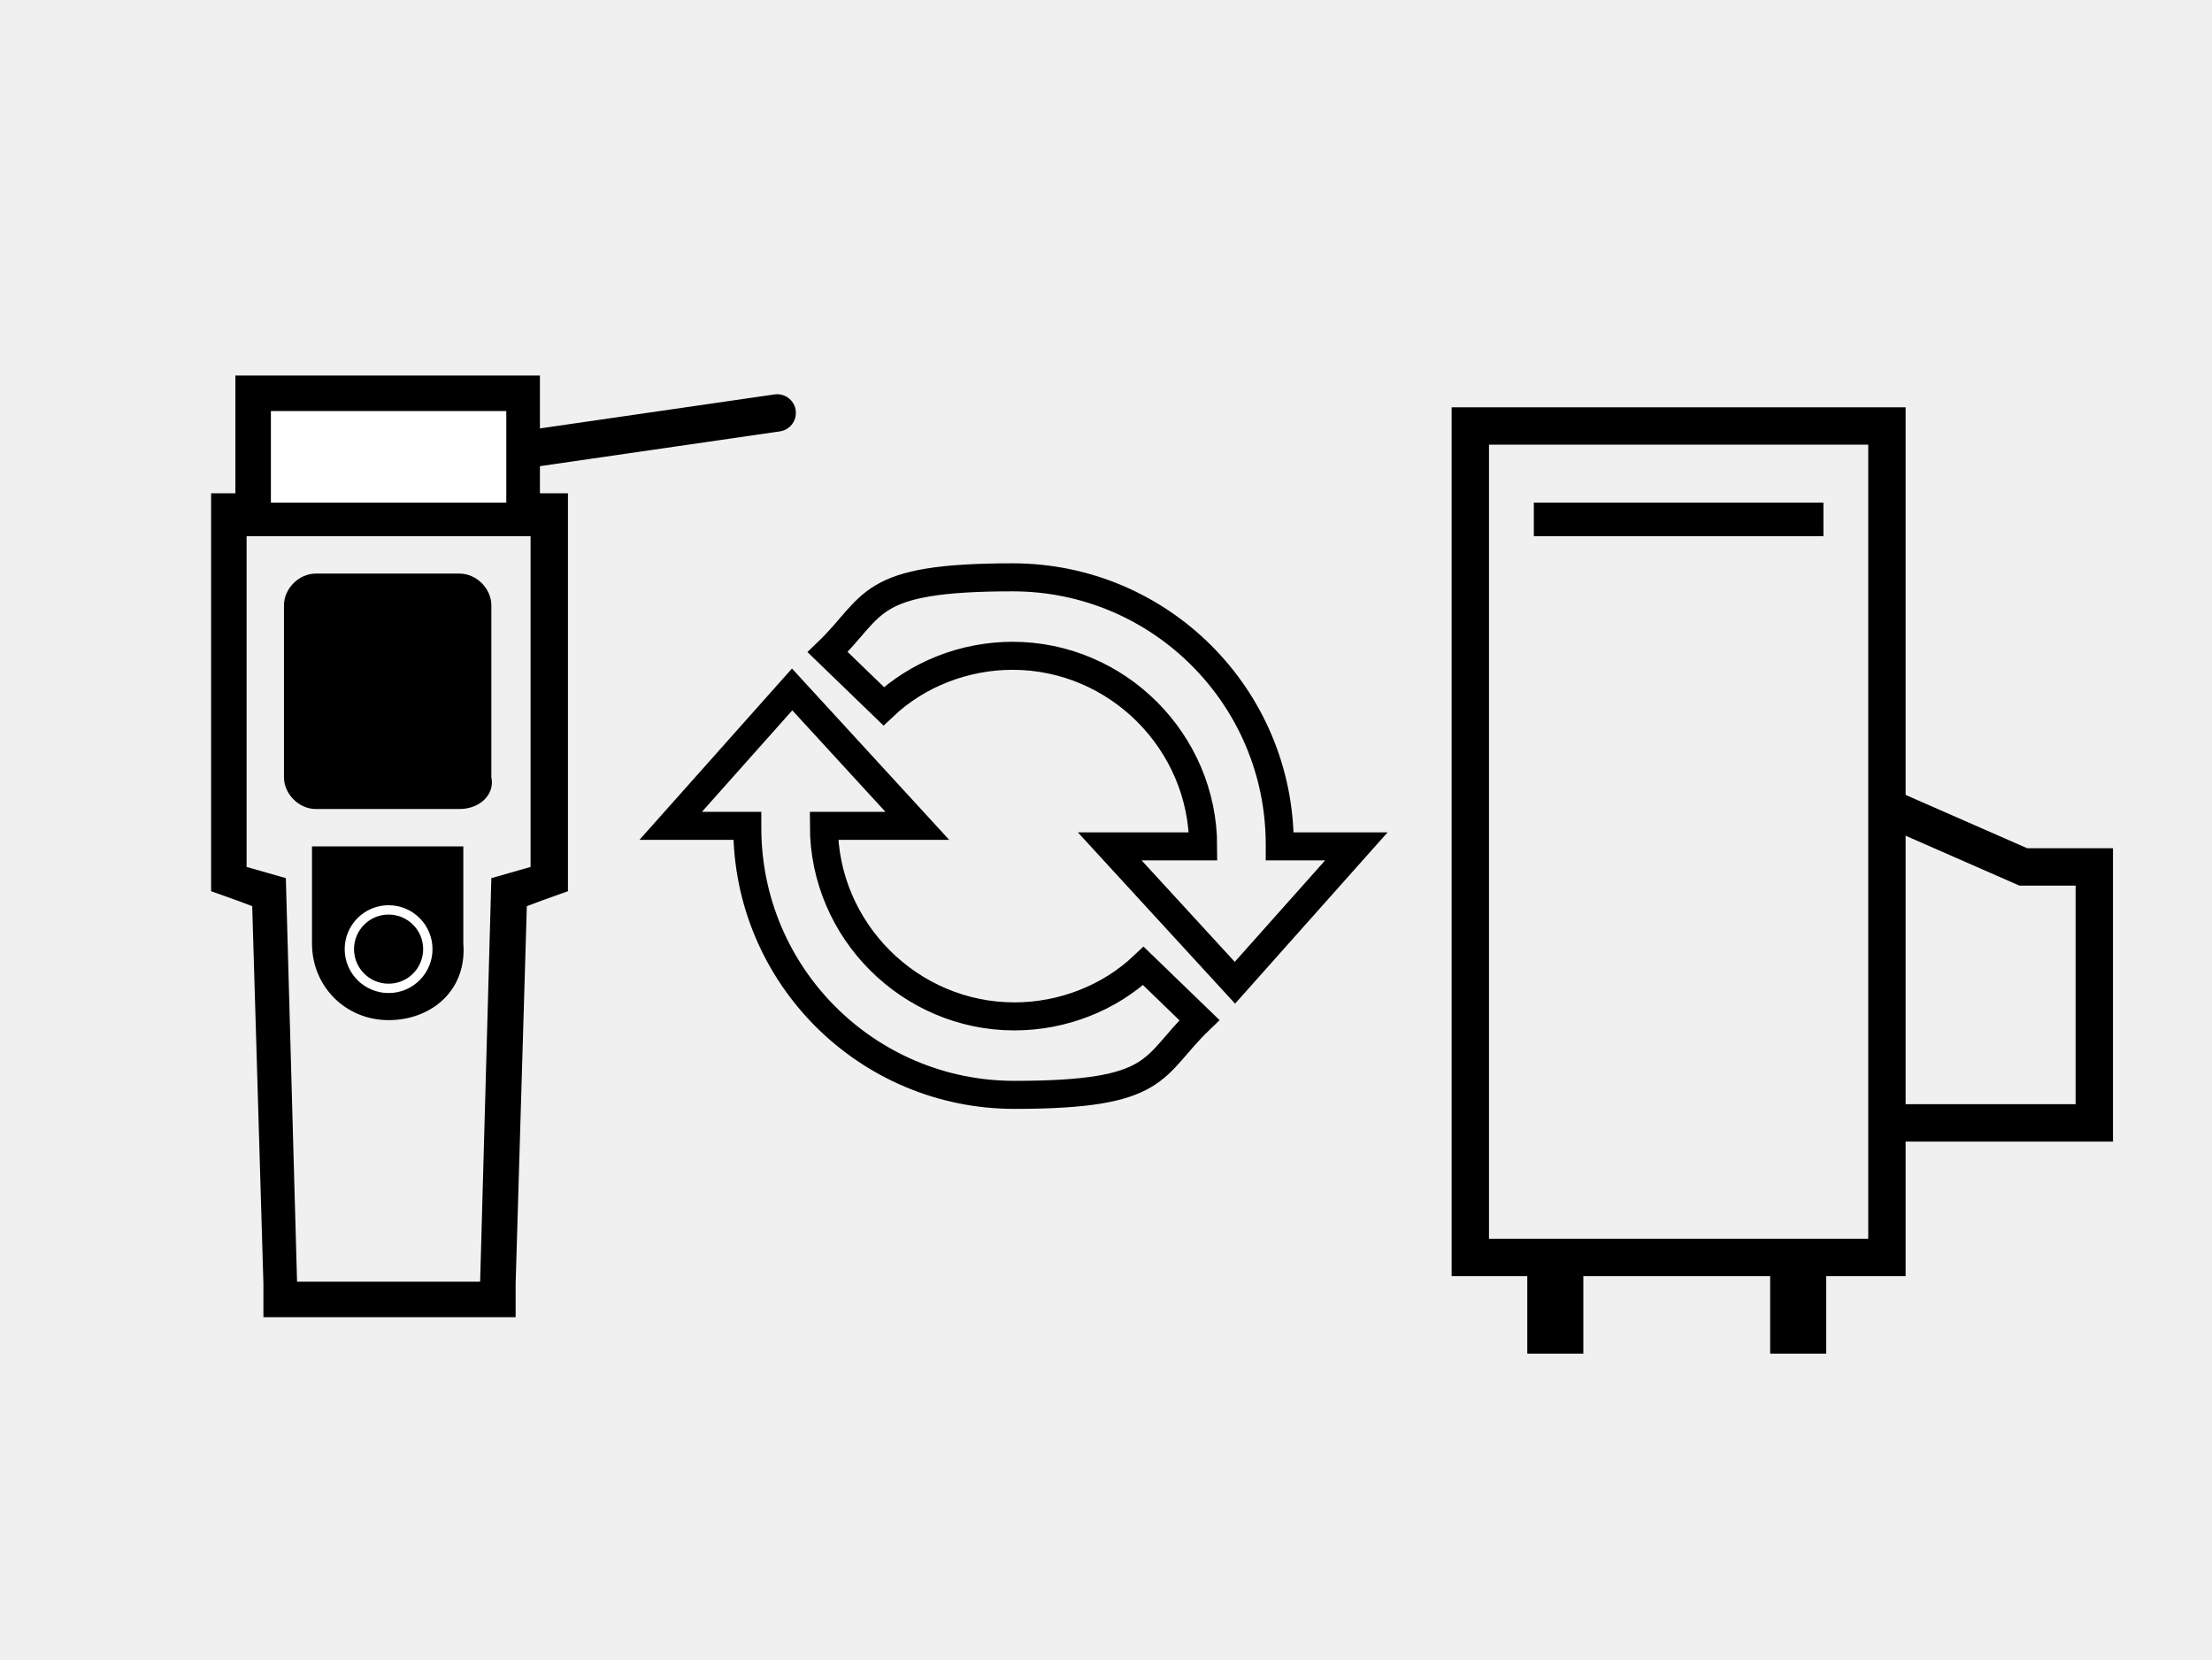
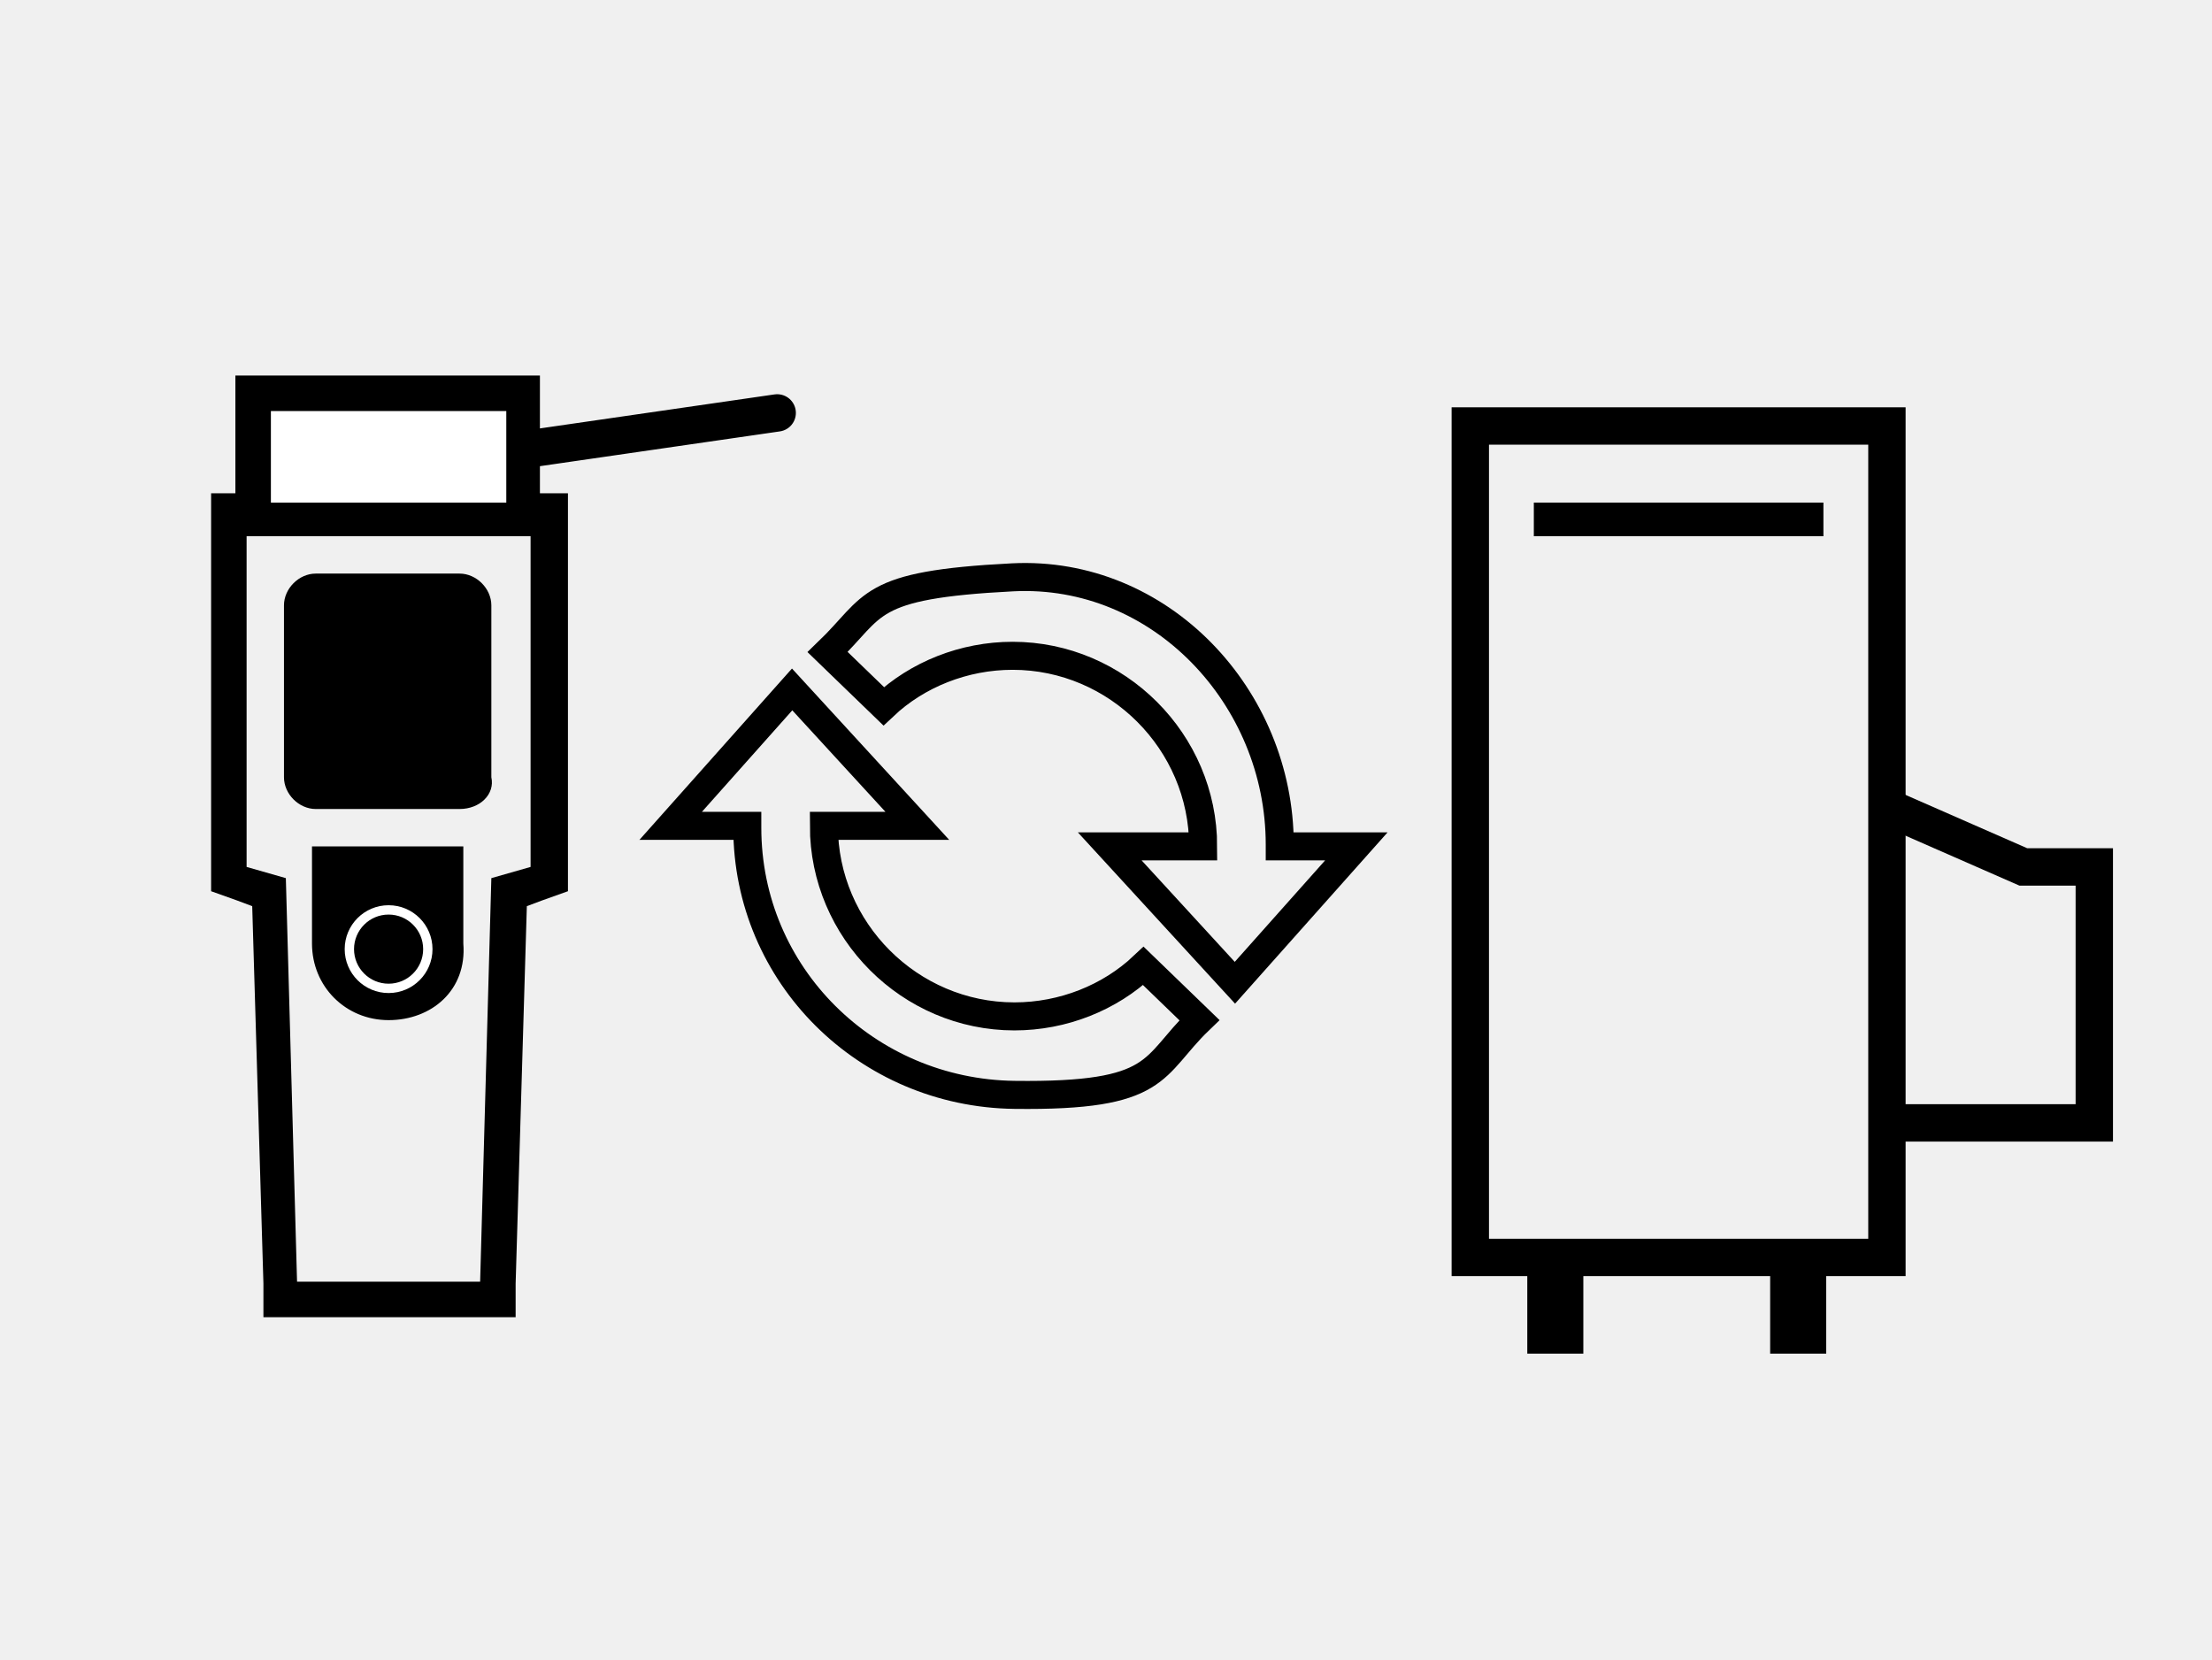
<svg xmlns="http://www.w3.org/2000/svg" id="Feeder_Alma_Pro" version="1.1" viewBox="0 0 118.4 88.8">
  <defs>
    <style>
      .st0, .st1, .st2, .st3 {
        stroke: #000;
      }

      .st0, .st1, .st2, .st3, .st4 {
        stroke-miterlimit: 10;
      }

      .st0, .st3 {
        stroke-width: 1.5px;
      }

      .st1 {
        stroke-linecap: round;
      }

      .st1, .st2 {
        stroke-width: 2px;
      }

      .st1, .st2, .st3 {
        fill: none;
      }

      .st5 {
        fill: #fff;
      }

      .st4 {
        stroke: #fff;
        stroke-width: .5px;
      }
    </style>
  </defs>
  <path class="st2" d="M78.7,22.8h22.3v44.5h-22.3V22.8Z" />
  <rect x="82.1" y="26.9" width="15.5" height="1.8" />
  <rect class="st0" x="82.5" y="67.6" width="1.5" height="4.1" />
  <path class="st2" d="M101,43.2l7.3,3.2h3.8v13.7h-11.1" />
  <path class="st1" d="M27.8,24.1l13.8-2" />
-   <path d="M28.4,28.3v18.1l-2.1.6-.6,21.6h-9.8l-.6-21.6-2.1-.6v-18.1h15.3M30.4,26.4H11.3v21.3l1.4.5.8.3.6,20.2v1.8h13.5v-1.8l.6-20.2.8-.3,1.4-.5v-21.3s.2,0,.2,0Z" />
-   <path class="st5" d="M13.6,21.1h14.4v6.7h-14.4v-6.7Z" />
+   <path d="M28.4,28.3v18.1l-2.1.6-.6,21.6h-9.8l-.6-21.6-2.1-.6v-18.1h15.3M30.4,26.4H11.3v21.3l1.4.5.8.3.6,20.2v1.8h13.5v-1.8l.6-20.2.8-.3,1.4-.5v-21.3h.2-.2Z" />
+   <path class="st5" d="M13.6,21.1h14.4v6.7h-14.4s0-6.7,0-6.7Z" />
  <path d="M27.1,22v4.9h-12.6v-4.9h12.6M29.1,20.1H12.6v8.6h16.3v-8.6h.2ZM20.8,54.6c-2.3,0-4.1-1.8-4.1-4.1v-5.2h8.1v5.2c.2,2.5-1.7,4.1-4,4.1ZM24.6,43.3h-7.7c-.9,0-1.7-.8-1.7-1.7v-9.2c0-.9.8-1.7,1.7-1.7h7.7c.9,0,1.7.8,1.7,1.7v9.2c.2.9-.6,1.7-1.7,1.7Z" />
  <circle class="st4" cx="20.8" cy="50.8" r="2.1" />
-   <g>
-     <path class="st3" d="M40,44.3c0,7.9,6.4,14.3,14.3,14.3s7.3-1.5,9.9-4l-3-2.9c-1.8,1.7-4.3,2.7-6.9,2.7-5.6,0-10.2-4.6-10.2-10.2h5s-6.7-7.3-6.7-7.3l-6.5,7.3h4.1Z" />
-     <path class="st3" d="M68.5,45.2c0-7.9-6.4-14.3-14.3-14.3s-7.3,1.5-9.9,4l3,2.9c1.8-1.7,4.3-2.7,6.9-2.7,5.6,0,10.2,4.6,10.2,10.2h-5s6.7,7.3,6.7,7.3l6.5-7.3h-4.1Z" />
-   </g>
+   <path class="st3" d="M40,44.3c0,7.9,6.4,14.2,14.3,14.3s7.3-1.5,9.9-4l-3-2.9c-1.8,1.7-4.3,2.7-6.9,2.7-5.6,0-10.2-4.6-10.2-10.2h5l-6.7-7.3-6.5,7.3h4.1Z" />
+   <path class="st3" d="M68.5,45.2c0-7.9-6.4-14.7-14.3-14.3s-7.3,1.5-9.9,4l3,2.9c1.8-1.7,4.3-2.7,6.9-2.7,5.6,0,10.2,4.6,10.2,10.2h-5l6.7,7.3,6.5-7.3h-4.1Z" />
  <rect class="st0" x="95.5" y="67.6" width="1.5" height="4.1" />
</svg>
